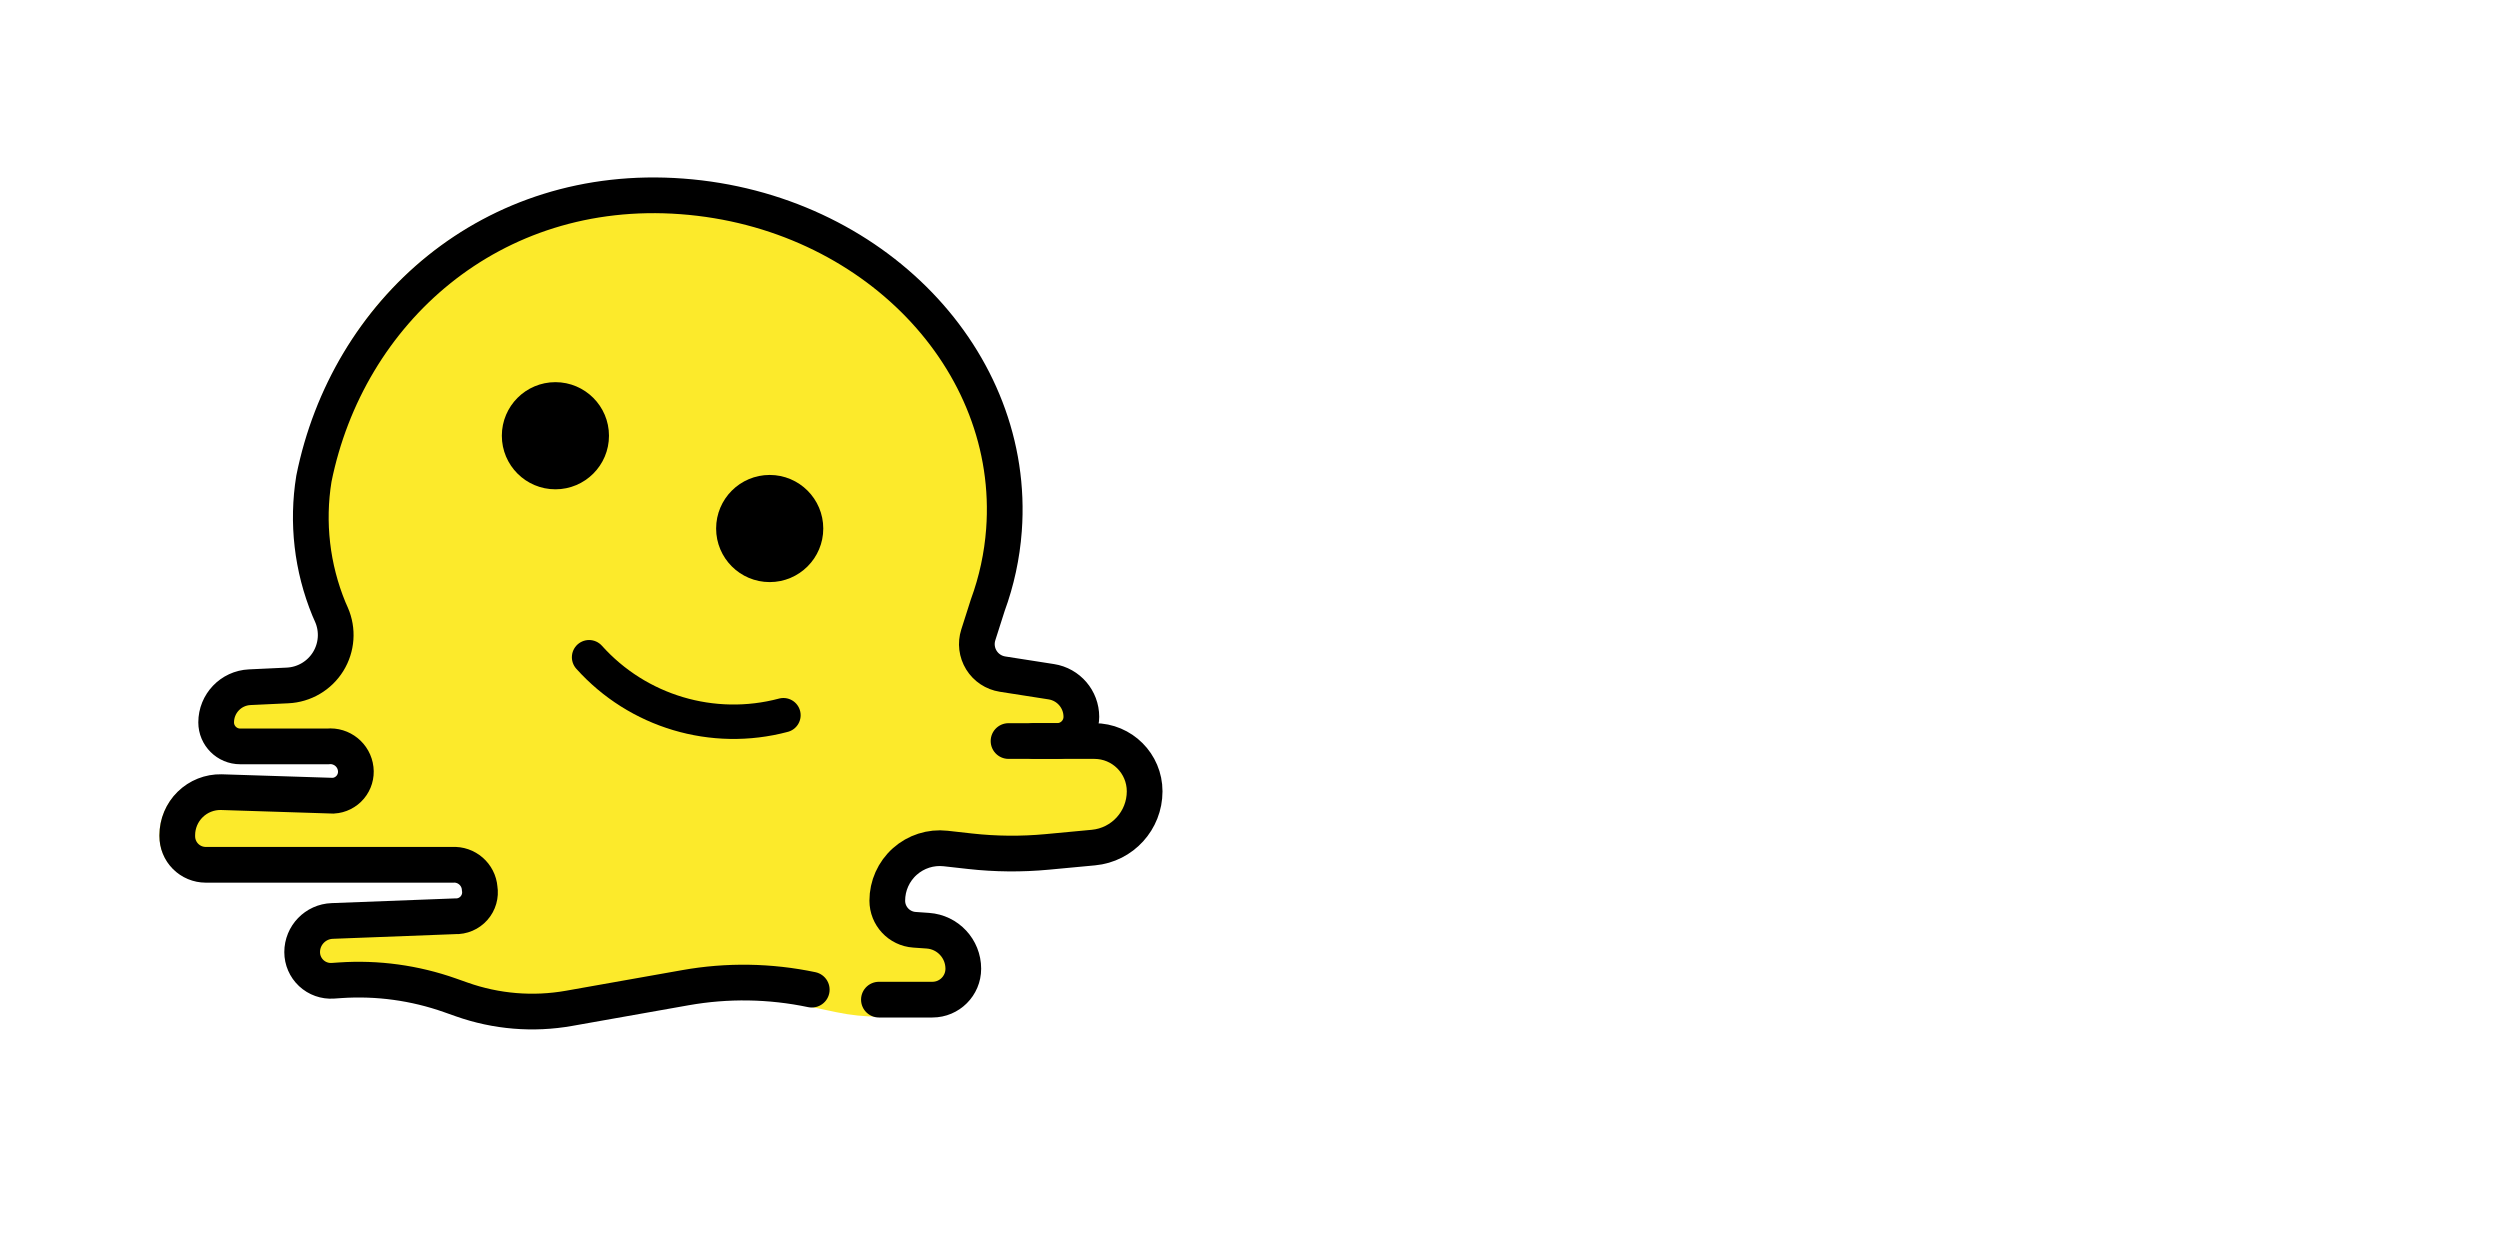
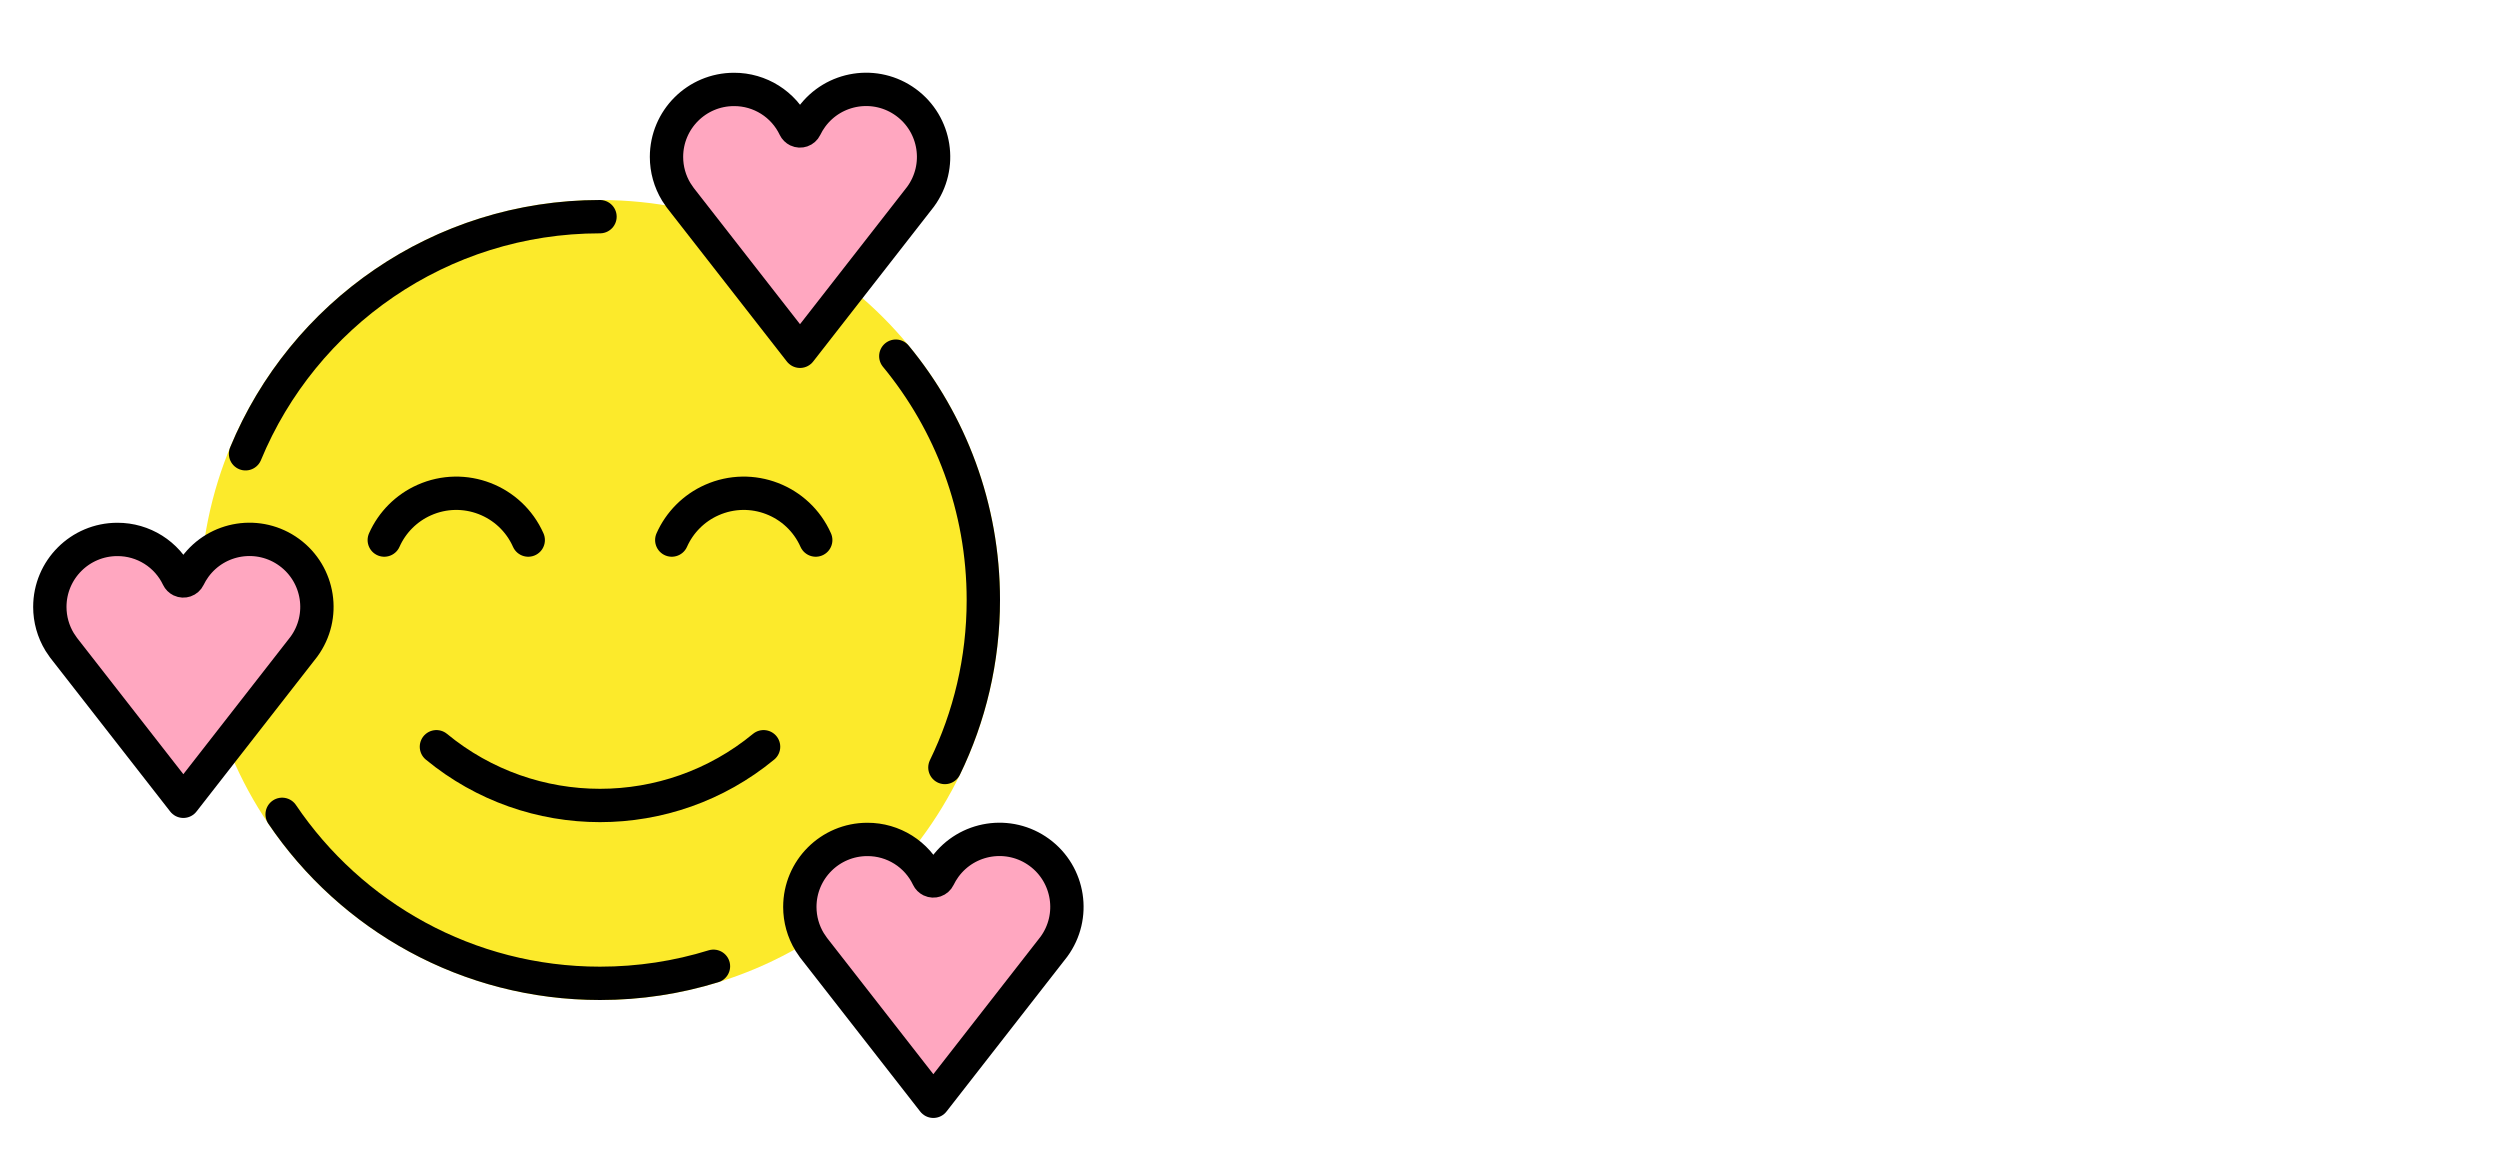
- <svg xmlns="http://www.w3.org/2000/svg" id="emoji" viewBox="0 0 140 70">
+ <svg xmlns="http://www.w3.org/2000/svg" id="emoji" viewBox="0 0 150 70">
  <rect id="my-rect" fill="#e5f9ff" x="0" y="0" rx="20" ry="20" />
-   <g id="color">
-     <path fill="#fcea2b" d="M29.807,57.598a12.777,12.777,0,0,1-4.263-.731l-.66-.233a14.323,14.323,0,0,0-5.774-.79l-.407.027a2.56,2.56,0,0,1-2.731-2.553A2.687,2.687,0,0,1,18.573,50.624l6.876-.263c.271-.001.337-.074.359-.098a.596.596,0,0,0,.108-.425.509.509,0,0,0-.573-.459H11.478a2.555,2.555,0,0,1-2.547-2.557,3.367,3.367,0,0,1,1.01-2.452,3.446,3.446,0,0,1,2.423-.961l6.322.199a.212.212,0,0,0,.158-.087.516.516,0,0,0,.131-.358l-.006-.103c0-.155-.309-.314-.612-.314H13.45a2.298,2.298,0,0,1-2.295-2.296,2.918,2.918,0,0,1,2.786-2.918l2.119-.099a1.877,1.877,0,0,0,1.632-2.629l-.143-.329a14.377,14.377,0,0,1-.901-7.858C18.77,16.073,27.665,9.248,38.256,10.05c11.177.833,19.661,9.675,18.913,19.708a16.521,16.521,0,0,1-.965,4.466l-.515,1.62a.749.749,0,0,0,.598.968l2.733.427a2.924,2.924,0,0,1,2.485,2.903,2.284,2.284,0,0,1-.037.411,3.772,3.772,0,0,1,3.582,3.763A4.096,4.096,0,0,1,61.322,48.41l-2.593.243a22.136,22.136,0,0,1-4.514-.04l-1.367-.152a1.991,1.991,0,0,0-2.211,1.978.685.685,0,0,0,.635.682l.757.054a3.092,3.092,0,0,1,2.866,3.074,2.685,2.685,0,0,1-2.683,2.683H49.218a11.543,11.543,0,0,1-2.373-.247l-1.583-.333a17.592,17.592,0,0,0-6.711-.105l-6.517,1.157A12.74,12.74,0,0,1,29.807,57.598Z" />
-   </g>
-   <g id="line">
-     <path fill="none" stroke="#000" stroke-linecap="round" stroke-miterlimit="10" stroke-width="2" d="M49.219,55.98h2.994a1.732,1.732,0,0,0,1.732-1.732h0a2.133,2.133,0,0,0-1.983-2.128l-.755-.053a1.633,1.633,0,0,1-1.519-1.629h0a2.94,2.94,0,0,1,3.266-2.922l1.367.153a21.143,21.143,0,0,0,4.319.038l2.593-.243A3.163,3.163,0,0,0,64.1,44.315h0a2.816,2.816,0,0,0-2.816-2.817H56.478" />
-     <path fill="none" stroke="#000" stroke-linecap="round" stroke-miterlimit="10" stroke-width="2" d="M57.9,41.494h1.304a1.352,1.352,0,0,0,1.352-1.352h0a1.989,1.989,0,0,0-1.682-1.965l-2.733-.427a1.699,1.699,0,0,1-1.357-2.195l.529-1.659a15.581,15.581,0,0,0,.909-4.209c.71-9.527-7.365-17.895-18.035-18.69S19.465,17.442,17.578,26.807a13.511,13.511,0,0,0,.84,7.29l.144.328a2.828,2.828,0,0,1-2.458,3.96l-2.119.099a1.972,1.972,0,0,0-1.88,1.97h0A1.345,1.345,0,0,0,13.45,41.798h4.907A1.431,1.431,0,0,1,19.92,43.062h0a1.345,1.345,0,0,1-1.258,1.498L12.39,44.36a2.414,2.414,0,0,0-2.463,2.413v.05a1.598,1.598,0,0,0,1.596,1.606h13.82a1.435,1.435,0,0,1,1.519,1.322h0a1.342,1.342,0,0,1-1.378,1.56l-6.879.263a1.746,1.746,0,0,0-1.684,1.744h0a1.608,1.608,0,0,0,1.717,1.605l.407-.028a15.347,15.347,0,0,1,6.156.843l.66.233a11.821,11.821,0,0,0,6.008.495L38.386,55.31a18.588,18.588,0,0,1,7.072.111" />
-     <path d="M34.103,24.401a3,3,0,1,1-3-3,3.001,3.001,0,0,1,3,3" />
-     <path d="M46.103,29.597a3,3,0,1,1-3-3,3.001,3.001,0,0,1,3,3" />
-     <path fill="none" stroke="#000" stroke-linecap="round" stroke-miterlimit="10" stroke-width="1.928" d="M32.989,36.805a10.868,10.868,0,0,0,10.883,3.247" />
+   <g>
+     <g id="color">
+       <circle cx="36" cy="36" r="24" fill="#FCEA2B" />
+       <path fill="#FFA7C0" d="M11.319,34.66c-0.084,0.175-0.294,0.248-0.469,0.164c-0.071-0.035-0.129-0.092-0.164-0.164 c-0.97-2.014-3.39-2.86-5.404-1.89c-2.014,0.97-2.86,3.39-1.89,5.404 c0.106,0.221,0.232,0.431,0.377,0.629l7.233,9.275l7.191-9.218l0.232-0.342c1.162-1.91,0.555-4.4-1.355-5.562 s-4.4-0.555-5.562,1.355C11.44,34.423,11.376,34.54,11.319,34.66z" />
+       <path fill="#FFA7C0" d="M48.319,7.66c-0.084,0.175-0.294,0.248-0.469,0.164C47.778,7.789,47.72,7.731,47.686,7.66 c-0.97-2.014-3.39-2.86-5.404-1.89s-2.86,3.39-1.89,5.404c0.106,0.221,0.232,0.431,0.377,0.629 l7.233,9.275l7.191-9.218l0.232-0.342c1.162-1.91,0.555-4.4-1.355-5.562c-1.91-1.162-4.4-0.555-5.562,1.355 C48.44,7.423,48.376,7.54,48.319,7.66z" />
+       <path fill="#FFA7C0" d="M56.319,52.66c-0.084,0.175-0.294,0.248-0.469,0.164c-0.071-0.035-0.129-0.092-0.164-0.164 c-0.97-2.014-3.39-2.86-5.404-1.89c-2.014,0.97-2.86,3.39-1.89,5.404 c0.106,0.221,0.232,0.431,0.377,0.629l7.233,9.275l7.191-9.218l0.232-0.342c1.162-1.91,0.555-4.4-1.355-5.562 c-1.91-1.162-4.4-0.555-5.562,1.355C56.44,52.423,56.376,52.54,56.319,52.66z" />
+     </g>
+     <g id="line">
+       <path fill="none" stroke="#000000" stroke-linecap="round" stroke-linejoin="round" stroke-width="2" d="M45.815,44.804 c-5.7,4.699-13.93,4.699-19.63,0" />
+       <path fill="none" stroke="#000000" stroke-linecap="round" stroke-linejoin="round" stroke-width="2" d="M52.04,50.366 c-2.237,0-4.05,1.813-4.05,4.05c0,0.741,0.203,1.468,0.588,2.101l0.232,0.342l7.191,9.218l7.233-9.275 c1.32-1.804,0.928-4.337-0.876-5.658c-1.804-1.32-4.337-0.928-5.658,0.876 c-0.147,0.201-0.275,0.415-0.383,0.639c-0.084,0.175-0.294,0.248-0.469,0.164 c-0.071-0.035-0.129-0.092-0.164-0.164C55.017,51.254,53.597,50.36,52.04,50.366z" />
+       <path fill="none" stroke="#000000" stroke-linecap="round" stroke-linejoin="round" stroke-width="2" d="M7.04,32.366 c-2.237,0-4.05,1.813-4.05,4.05c0,0.741,0.203,1.468,0.588,2.101l0.232,0.342l7.191,9.218l7.233-9.275 c1.32-1.804,0.928-4.337-0.876-5.658s-4.337-0.928-5.658,0.876c-0.147,0.201-0.275,0.415-0.383,0.639 c-0.084,0.175-0.294,0.248-0.469,0.164c-0.071-0.035-0.129-0.092-0.164-0.164 C10.017,33.254,8.597,32.36,7.04,32.366z" />
+       <path fill="none" stroke="#000000" stroke-linecap="round" stroke-linejoin="round" stroke-width="2" d="M44.04,5.366 c-2.237,0-4.05,1.813-4.05,4.05c0,0.741,0.203,1.468,0.588,2.101l0.232,0.342l7.191,9.218l7.233-9.275 c1.32-1.804,0.928-4.337-0.876-5.658c-1.804-1.32-4.337-0.928-5.658,0.876 c-0.147,0.201-0.275,0.415-0.383,0.639c-0.084,0.175-0.294,0.248-0.469,0.164 c-0.071-0.035-0.129-0.092-0.164-0.164C47.017,6.254,45.597,5.36,44.04,5.366z" />
+       <path fill="none" stroke="#000000" stroke-linecap="round" stroke-linejoin="round" stroke-width="2" d="M42.808,57.976 C40.656,58.642,38.37,59,36,59c-7.939,0-14.939-4.022-19.072-10.14" />
+       <path fill="none" stroke="#000000" stroke-linecap="round" stroke-linejoin="round" stroke-width="2" d="M53.748,21.37 C57.029,25.346,59,30.443,59,36c0,3.603-0.829,7.013-2.306,10.05" />
+       <path fill="none" stroke="#000000" stroke-linecap="round" stroke-linejoin="round" stroke-width="2" d="M14.732,27.227 C18.181,18.877,26.404,13,36,13" />
+       <path fill="none" stroke="#000000" stroke-linecap="round" stroke-miterlimit="10" stroke-width="2" d="M31.694,32.404 c-1.06-2.385-3.853-3.46-6.238-2.4c-1.07,0.475-1.925,1.331-2.4,2.4" />
+       <path fill="none" stroke="#000000" stroke-linecap="round" stroke-miterlimit="10" stroke-width="2" d="M48.944,32.404 c-1.06-2.385-3.853-3.46-6.238-2.4c-1.07,0.475-1.925,1.331-2.4,2.4" />
+     </g>
+     <animateTransform attributeName="transform" attributeType="XML" type="rotate" from="0 36 36" to="360 36 36" dur="2s" repeatCount="indefinite" />
  </g>
  <text id="my-text" />
</svg>
